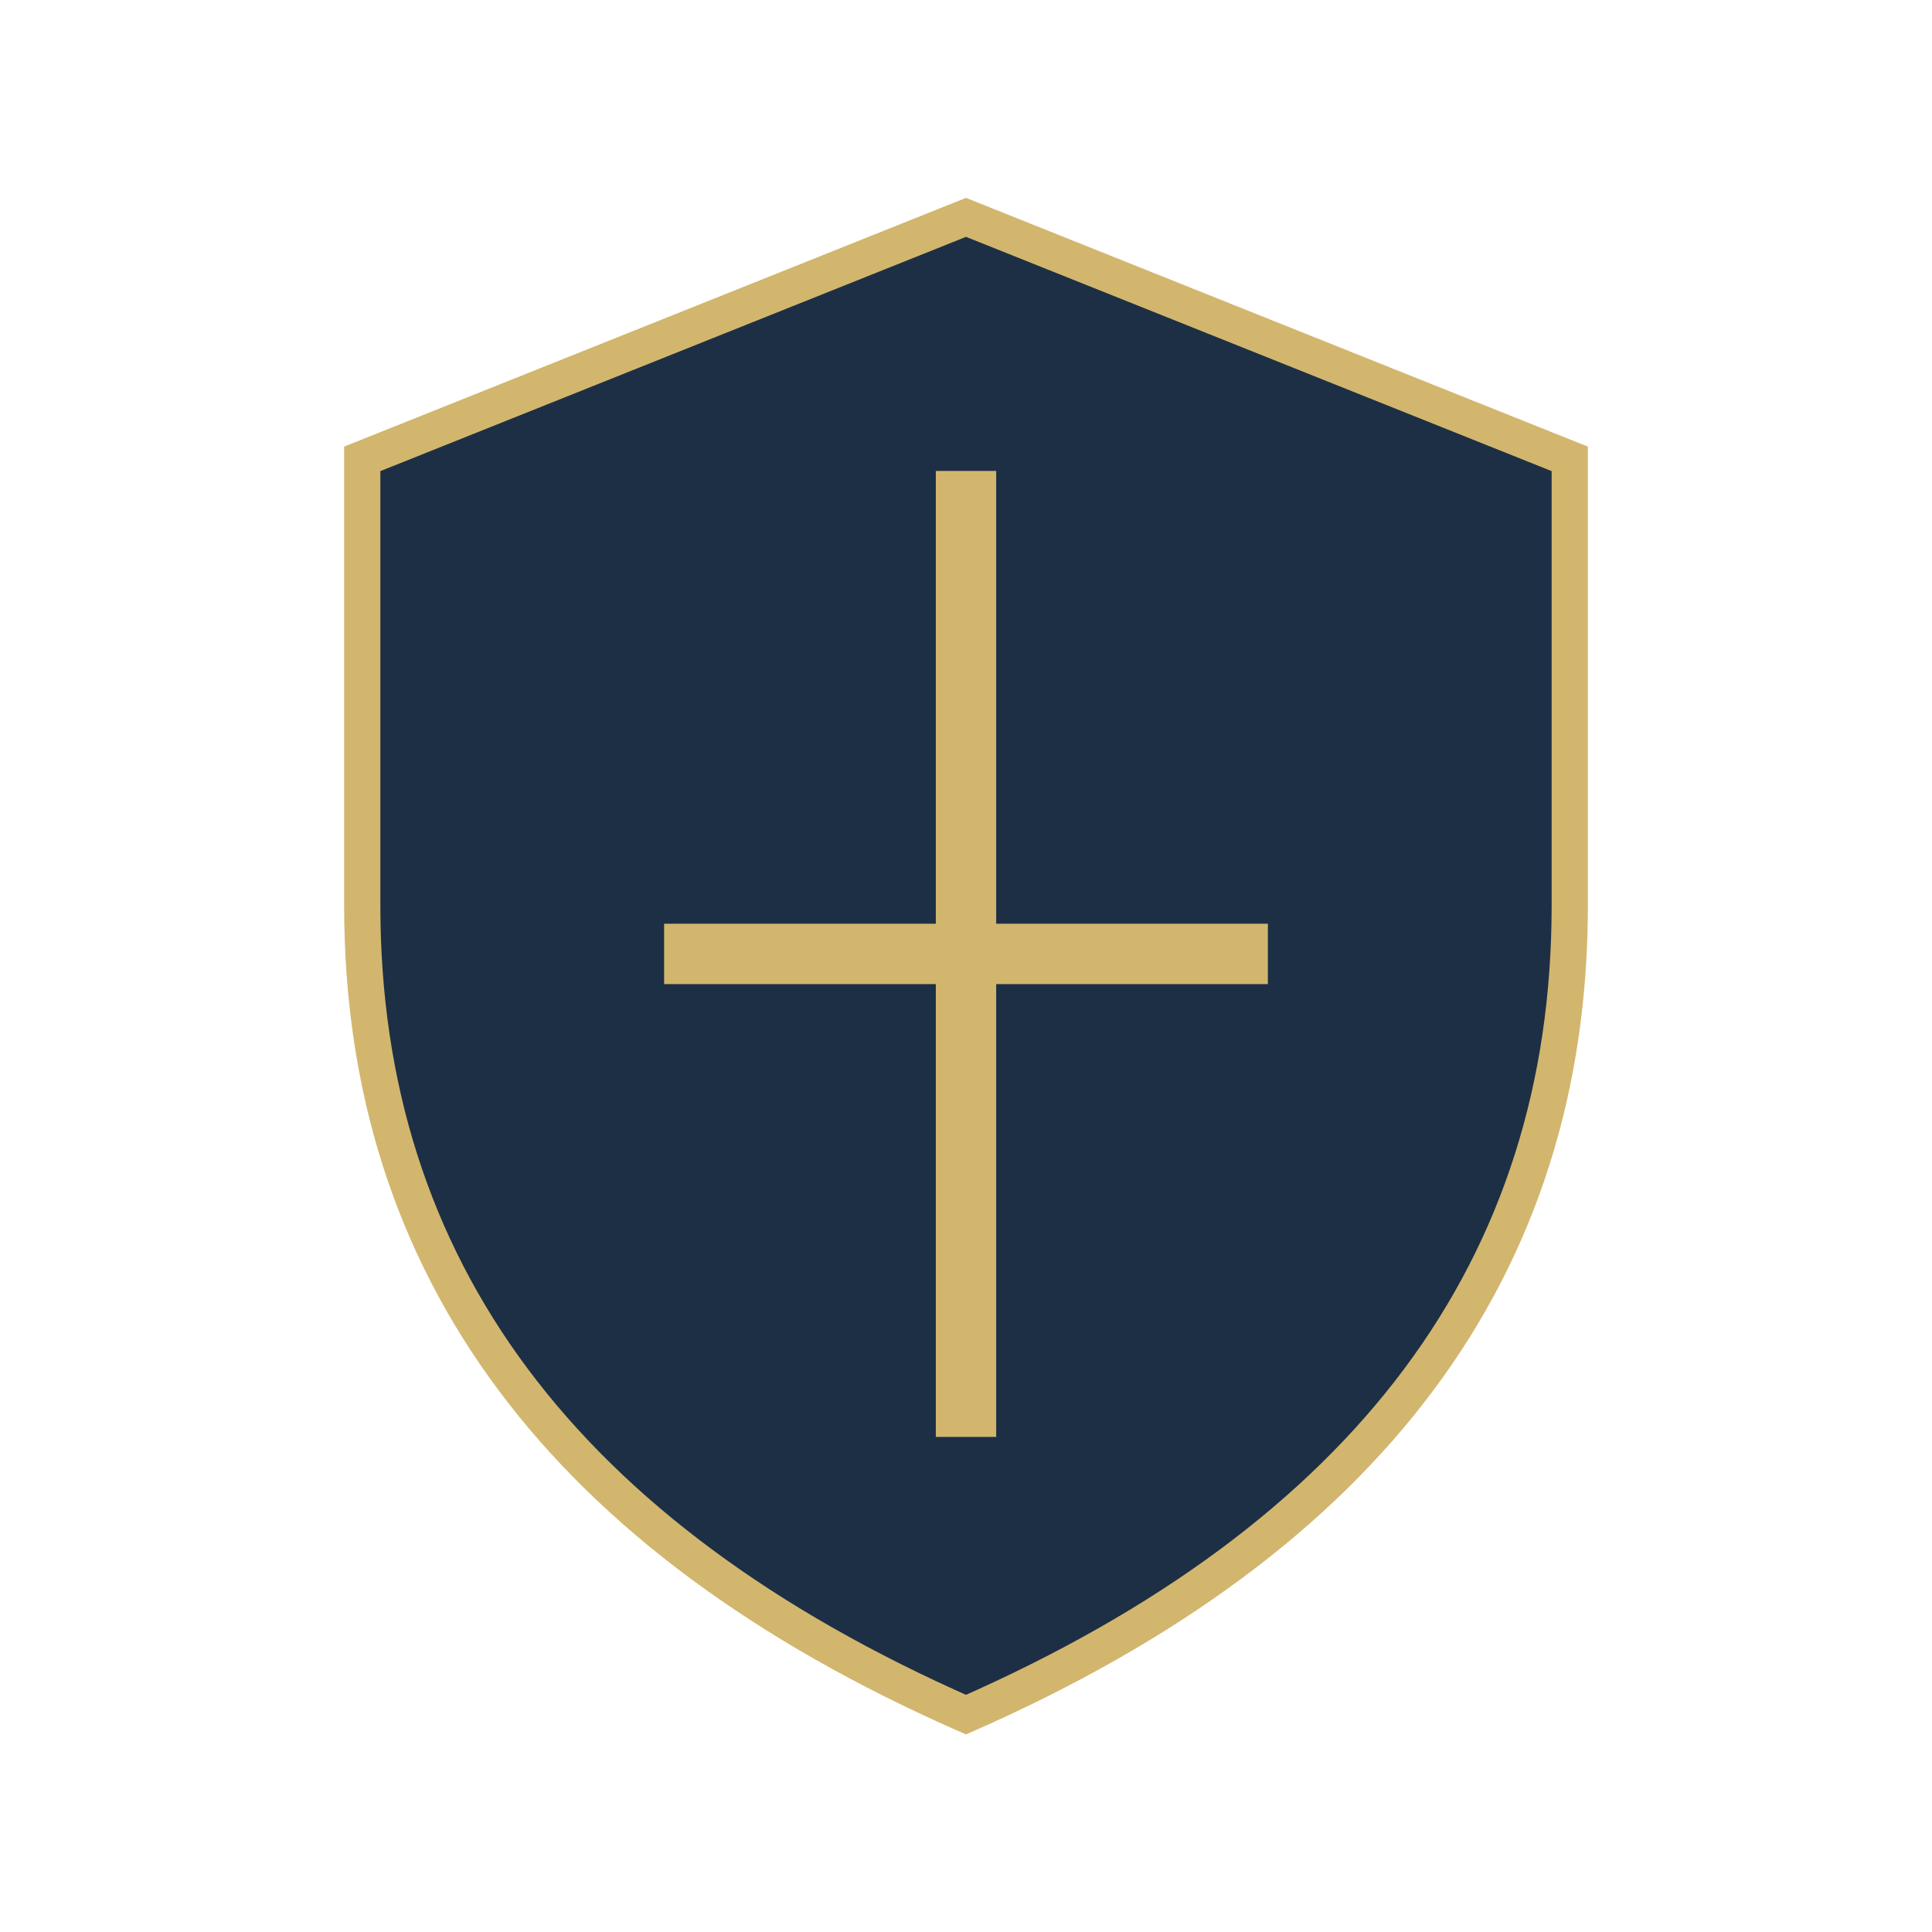
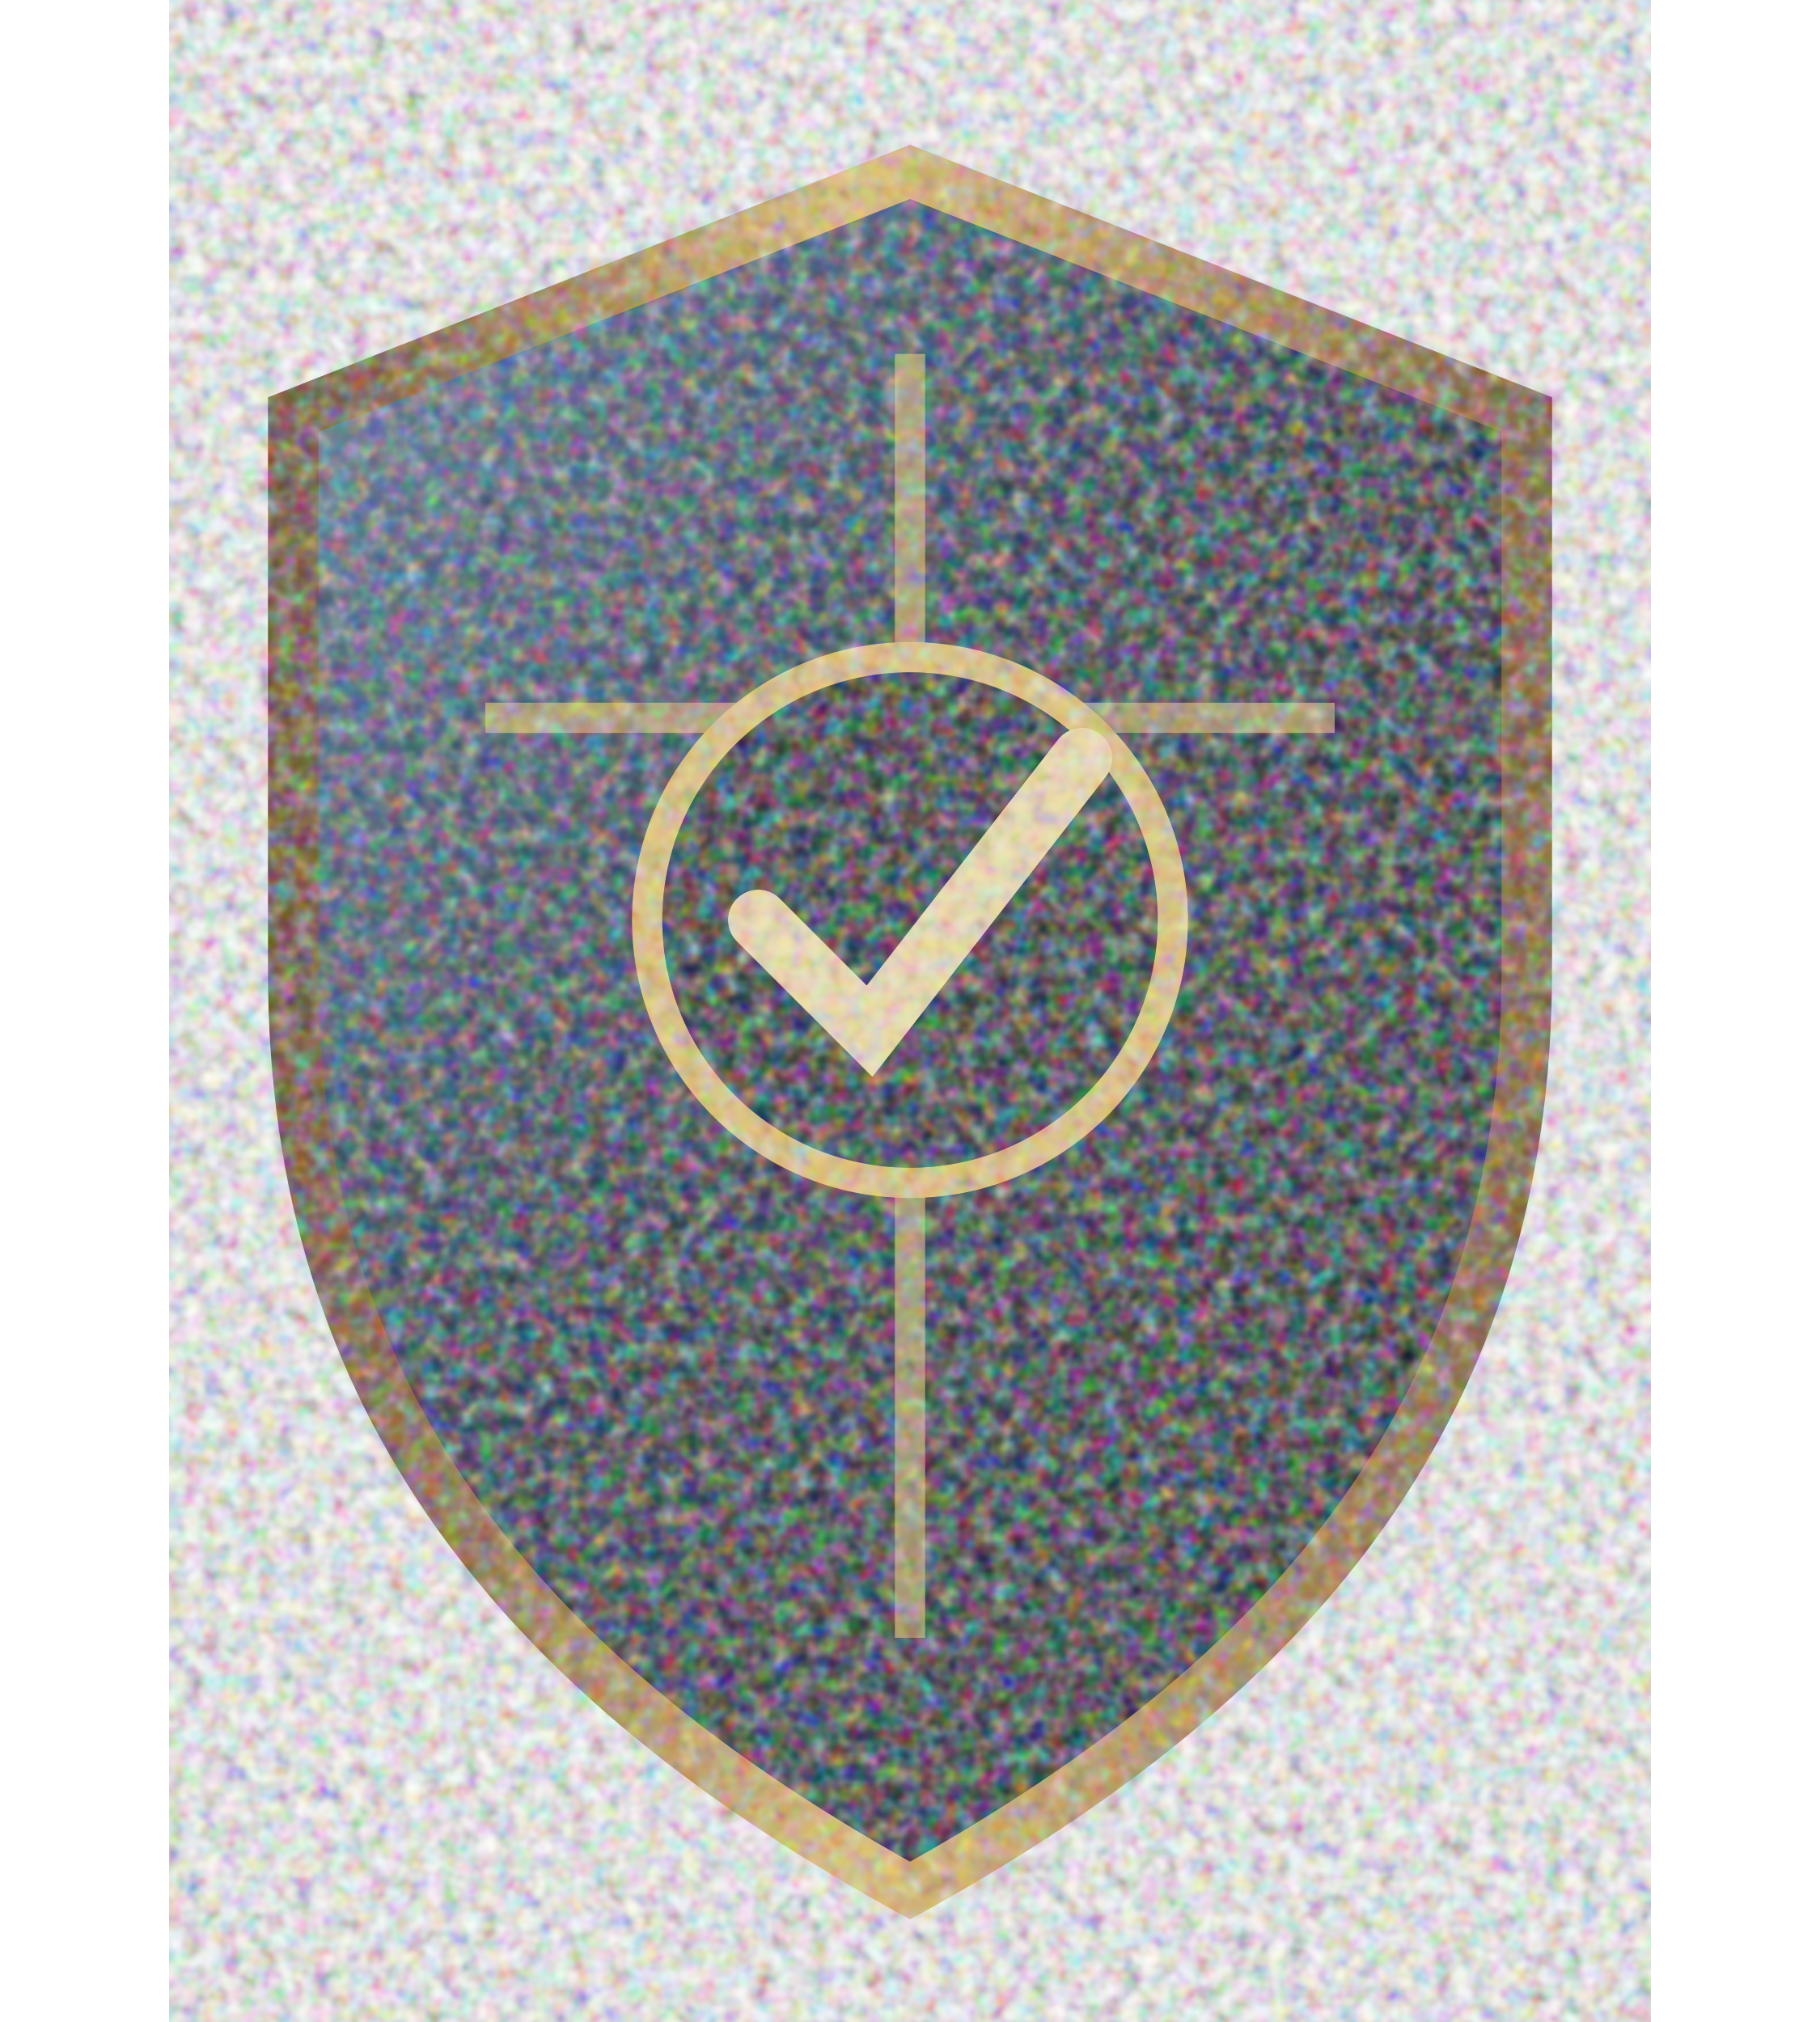
- <svg xmlns="http://www.w3.org/2000/svg" viewBox="0 0 160 160">
-   <path d="M80 18l50 20v37q0 45-50 67Q30 120 30 75V38z" fill="#1d2f45" stroke="#d2b66e" stroke-width="3" />
-   <path d="M80 39v80M55 79h50" stroke="#d2b66e" stroke-width="5" />
+ <svg xmlns="http://www.w3.org/2000/svg" viewBox="0 0 180 200">
+   <defs>
+     <linearGradient id="b" x1="0" y1="0" x2="1" y2="1">
+       <stop stop-color="#6984a2" />
+       <stop offset=".45" stop-color="#173147" />
+       <stop offset="1" stop-color="#08131d" />
+     </linearGradient>
+     <linearGradient id="g">
+       <stop stop-color="#6c4b22" />
+       <stop offset=".45" stop-color="#e0bf73" />
+       <stop offset="1" stop-color="#7f5b2b" />
+     </linearGradient>
+     <filter id="s">
+       <feDropShadow dx="0" dy="7" stdDeviation="7" flood-opacity=".7" />
+       <feTurbulence type="fractalNoise" baseFrequency=".55" numOctaves="2" seed="8" result="n" />
+       <feBlend in="SourceGraphic" in2="n" mode="soft-light" />
+     </filter>
+   </defs>
+   <g filter="url(#s)">
+     <path d="M90 17l61 24v55c0 43-23 70-61 91-38-21-61-48-61-91V41z" fill="url(#b)" stroke="url(#g)" stroke-width="5" />
+     <path d="M90 35v127M48 71h84" stroke="#d8bd78" stroke-width="3" opacity=".75" />
+     <circle cx="90" cy="91" r="26" fill="#102536" stroke="#e1c47b" stroke-width="3" />
+     <path d="M75 91l11 11 21-27" fill="none" stroke="#f0dfaf" stroke-width="6" stroke-linecap="round" />
+   </g>
</svg>
